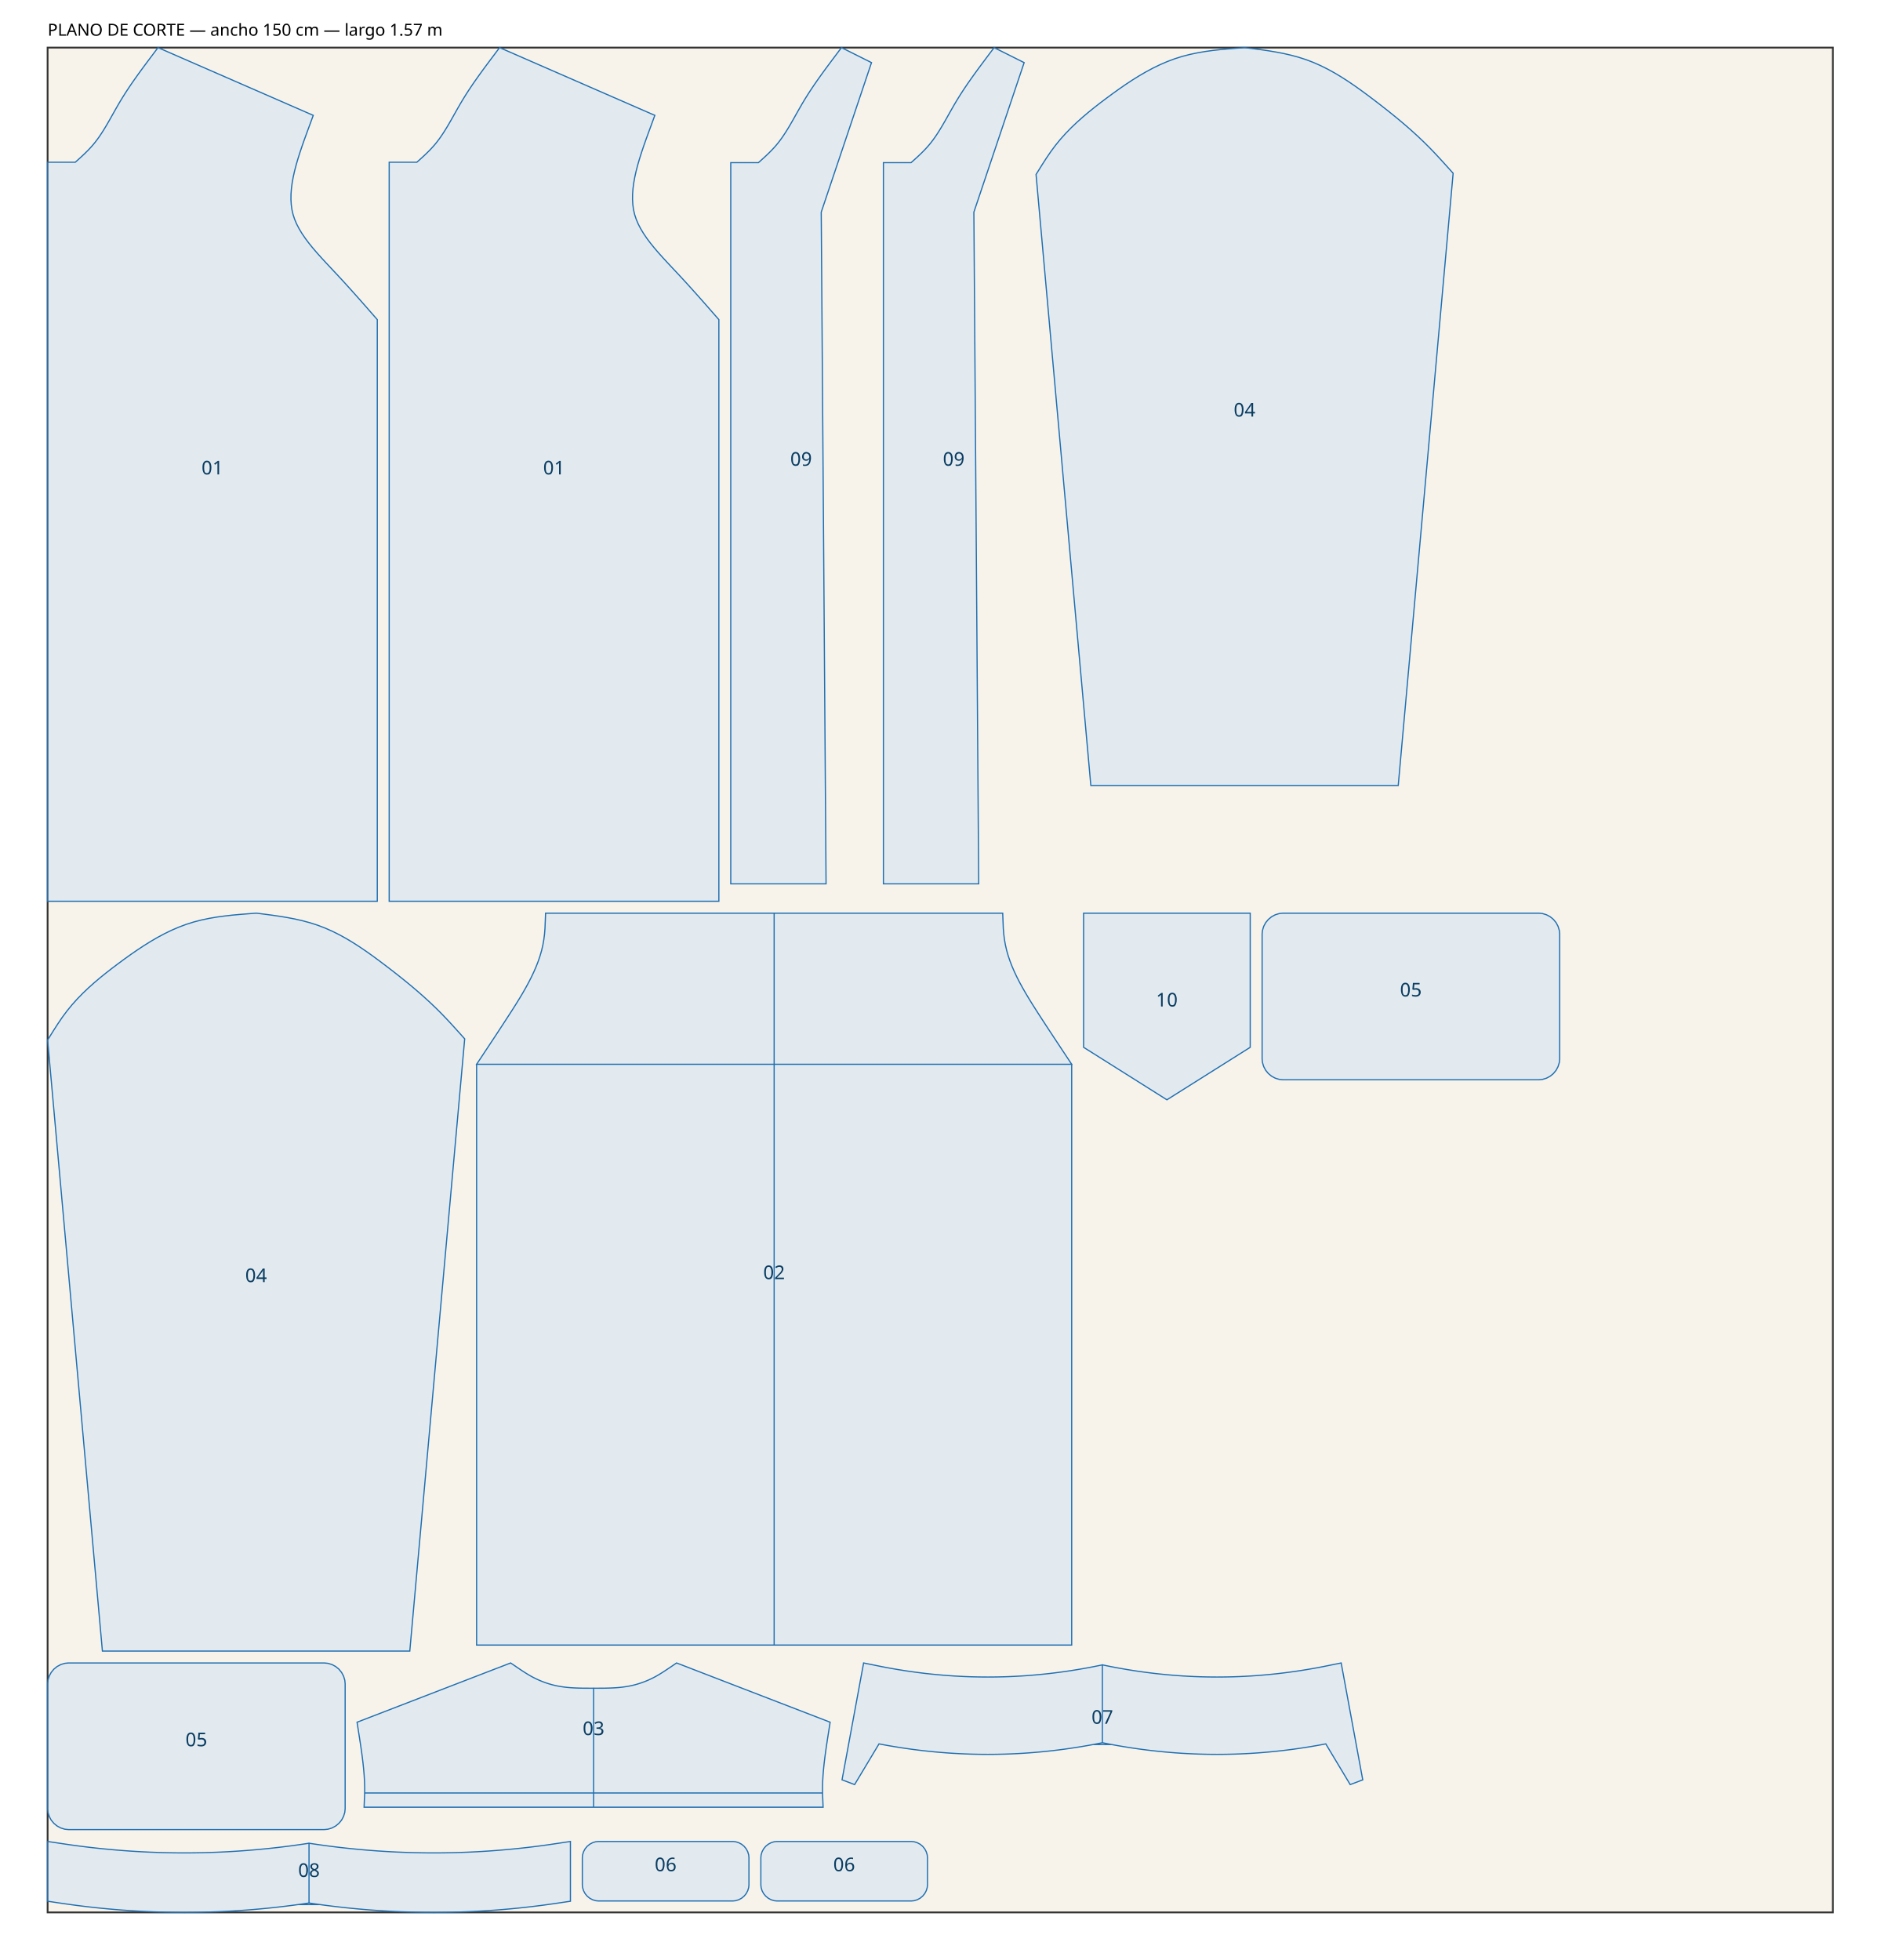
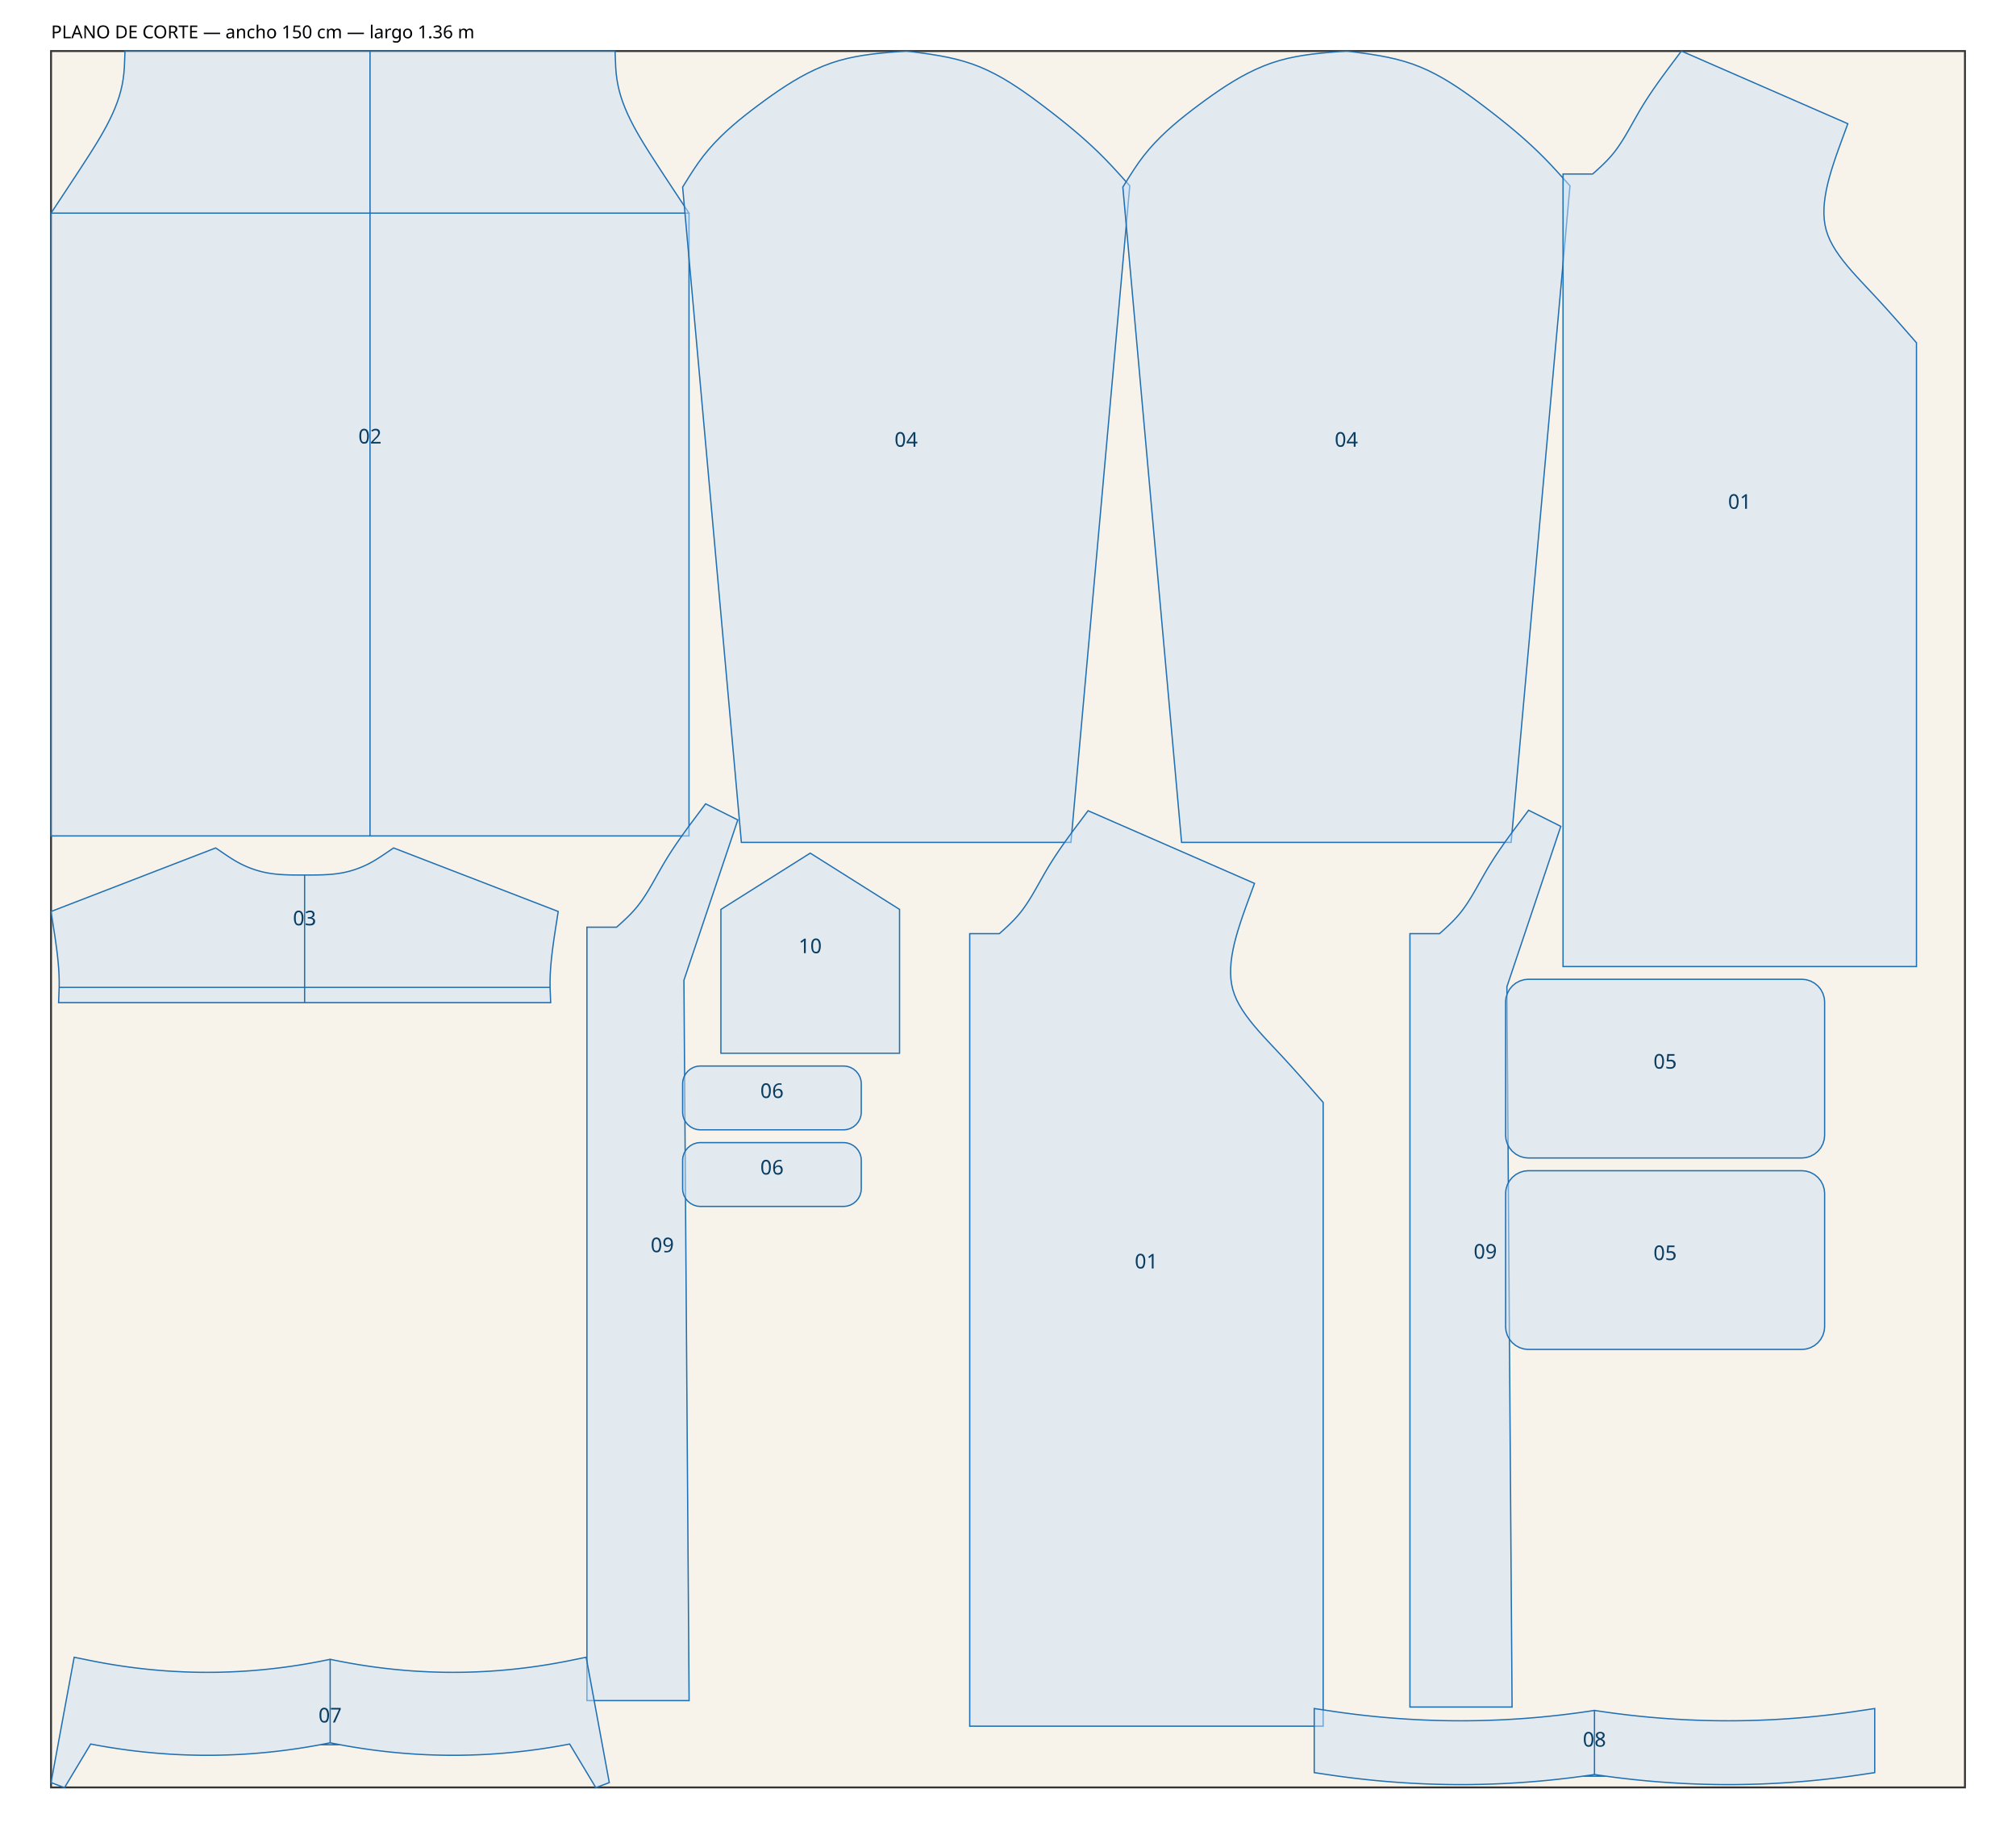
- <svg xmlns="http://www.w3.org/2000/svg" baseProfile="full" height="164.698cm" version="1.1" viewBox="0 0 158.0 164.698" width="158.0cm">
+ <svg xmlns="http://www.w3.org/2000/svg" baseProfile="full" height="144.055cm" version="1.1" viewBox="0 0 158.0 144.055" width="158.0cm">
  <defs />
-   <rect fill="#f7f3ea" height="156.698" stroke="#333" stroke-width="0.15" width="150.0" x="4.0" y="4.0" />
-   <text fill="#000" font-family="sans-serif" font-size="1.4" x="4.0" y="3.0">PLANO DE CORTE — ancho 150 cm — largo 1.57 m</text>
-   <polygon fill="#cfe3f7" fill-opacity="0.5" points="4.0,75.733 31.7,75.733 31.7,26.857 31.1,26.172 30.747,25.768 30.391,25.364 30.032,24.958 29.668,24.55 29.3,24.141 28.927,23.73 28.547,23.317 28.16,22.902 27.771,22.488 27.385,22.076 27.006,21.665 26.638,21.255 26.287,20.846 25.957,20.438 25.652,20.031 25.375,19.625 25.132,19.221 24.923,18.82 24.754,18.422 24.623,18.024 24.53,17.619 24.472,17.2 24.446,16.765 24.451,16.314 24.486,15.848 24.549,15.367 24.638,14.873 24.751,14.367 24.886,13.85 25.04,13.322 25.21,12.787 25.393,12.244 25.587,11.694 25.789,11.139 26.32,9.694 13.275,4.0 12.605,4.894 12.409,5.155 12.213,5.418 12.017,5.683 11.822,5.949 11.628,6.216 11.435,6.486 11.243,6.759 11.052,7.033 10.864,7.311 10.678,7.591 10.494,7.875 10.314,8.162 10.136,8.452 9.963,8.744 9.795,9.036 9.631,9.326 9.469,9.613 9.31,9.896 9.151,10.176 8.992,10.45 8.833,10.719 8.671,10.981 8.507,11.236 8.34,11.484 8.169,11.723 7.993,11.953 7.811,12.175 7.619,12.392 7.418,12.607 7.206,12.819 6.986,13.031 6.758,13.242 6.524,13.454 6.322,13.633 4.0,13.633 4.0,75.733" stroke="#1f6fb2" stroke-width="0.1" />
-   <text fill="#0a3d62" font-family="sans-serif" font-size="1.6" text-anchor="middle" x="17.85" y="39.867">01</text>
-   <polygon fill="#cfe3f7" fill-opacity="0.5" points="32.7,75.733 60.4,75.733 60.4,26.857 59.8,26.172 59.447,25.768 59.091,25.364 58.732,24.958 58.368,24.55 58,24.141 57.627,23.73 57.247,23.317 56.86,22.902 56.471,22.488 56.085,22.076 55.706,21.665 55.338,21.255 54.987,20.846 54.657,20.438 54.352,20.031 54.075,19.625 53.832,19.221 53.623,18.82 53.454,18.422 53.323,18.024 53.23,17.619 53.172,17.2 53.146,16.765 53.151,16.314 53.186,15.848 53.249,15.367 53.338,14.873 53.451,14.367 53.586,13.85 53.74,13.322 53.91,12.787 54.093,12.244 54.287,11.694 54.489,11.139 55.02,9.694 41.975,4.0 41.305,4.894 41.109,5.155 40.913,5.418 40.717,5.683 40.522,5.949 40.328,6.216 40.135,6.486 39.943,6.759 39.752,7.033 39.564,7.311 39.378,7.591 39.194,7.875 39.014,8.162 38.836,8.452 38.663,8.744 38.495,9.036 38.331,9.326 38.169,9.613 38.01,9.896 37.851,10.176 37.692,10.45 37.533,10.719 37.371,10.981 37.207,11.236 37.04,11.484 36.869,11.723 36.693,11.953 36.511,12.175 36.319,12.392 36.118,12.607 35.906,12.819 35.686,13.031 35.458,13.242 35.224,13.454 35.022,13.633 32.7,13.633 32.7,75.733" stroke="#1f6fb2" stroke-width="0.1" />
-   <text fill="#0a3d62" font-family="sans-serif" font-size="1.6" text-anchor="middle" x="46.55" y="39.867">01</text>
-   <polygon fill="#cfe3f7" fill-opacity="0.5" points="61.4,74.268 69.407,74.268 69.001,17.828 73.225,5.262 70.701,4.0 70.005,4.928 69.809,5.19 69.613,5.453 69.417,5.717 69.222,5.983 69.028,6.251 68.835,6.521 68.643,6.793 68.452,7.068 68.264,7.346 68.078,7.626 67.894,7.91 67.714,8.197 67.536,8.487 67.363,8.779 67.195,9.071 67.031,9.36 66.869,9.647 66.71,9.931 66.551,10.21 66.392,10.485 66.233,10.753 66.071,11.016 65.907,11.271 65.74,11.519 65.569,11.758 65.393,11.988 65.211,12.21 65.019,12.427 64.818,12.641 64.606,12.854 64.386,13.066 64.158,13.277 63.924,13.489 63.722,13.668 61.4,13.668 61.4,74.268" stroke="#1f6fb2" stroke-width="0.1" />
-   <text fill="#0a3d62" font-family="sans-serif" font-size="1.6" text-anchor="middle" x="67.312" y="39.134">09</text>
-   <polygon fill="#cfe3f7" fill-opacity="0.5" points="74.225,74.268 82.232,74.268 81.826,17.828 86.05,5.262 83.526,4.0 82.829,4.928 82.634,5.19 82.438,5.453 82.242,5.717 82.047,5.983 81.853,6.251 81.66,6.521 81.468,6.793 81.277,7.068 81.089,7.346 80.903,7.626 80.719,7.91 80.539,8.197 80.361,8.487 80.188,8.779 80.02,9.071 79.856,9.36 79.694,9.647 79.535,9.931 79.376,10.21 79.217,10.485 79.057,10.753 78.896,11.016 78.732,11.271 78.565,11.519 78.394,11.758 78.218,11.988 78.036,12.21 77.844,12.427 77.643,12.641 77.431,12.854 77.211,13.066 76.983,13.277 76.749,13.489 76.547,13.668 74.225,13.668 74.225,74.268" stroke="#1f6fb2" stroke-width="0.1" />
-   <text fill="#0a3d62" font-family="sans-serif" font-size="1.6" text-anchor="middle" x="80.137" y="39.134">09</text>
-   <polygon fill="#cfe3f7" fill-opacity="0.5" points="91.653,66.005 117.482,66.005 122.095,14.56 121.388,13.775 120.967,13.313 120.538,12.852 120.098,12.395 119.647,11.947 119.188,11.51 118.722,11.083 118.249,10.664 117.77,10.254 117.286,9.852 116.797,9.456 116.304,9.065 115.807,8.679 115.306,8.296 114.799,7.916 114.284,7.538 113.759,7.167 113.224,6.805 112.678,6.455 112.119,6.121 111.546,5.806 110.959,5.514 110.356,5.248 109.737,5.012 109.109,4.81 108.477,4.639 107.843,4.494 107.208,4.372 106.574,4.266 105.943,4.174 105.315,4.091 104.594,4.0 103.859,4.054 103.218,4.105 102.573,4.164 101.926,4.236 101.277,4.325 100.628,4.436 99.98,4.572 99.335,4.739 98.696,4.94 98.07,5.175 97.458,5.439 96.861,5.729 96.278,6.042 95.707,6.374 95.147,6.723 94.599,7.084 94.06,7.456 93.531,7.835 93.009,8.22 92.492,8.609 91.979,9.008 91.471,9.417 90.972,9.84 90.483,10.277 90.006,10.731 89.545,11.205 89.101,11.699 88.679,12.216 88.282,12.751 87.913,13.294 87.563,13.837 87.05,14.66 91.653,66.005" stroke="#1f6fb2" stroke-width="0.1" />
-   <text fill="#0a3d62" font-family="sans-serif" font-size="1.6" text-anchor="middle" x="104.572" y="35.002">04</text>
-   <polygon fill="#cfe3f7" fill-opacity="0.5" points="8.604,138.738 34.432,138.738 39.045,87.293 38.338,86.508 37.918,86.046 37.488,85.585 37.048,85.128 36.597,84.68 36.138,84.243 35.672,83.816 35.199,83.398 34.721,82.988 34.236,82.585 33.747,82.189 33.254,81.798 32.757,81.412 32.256,81.03 31.749,80.649 31.234,80.271 30.709,79.9 30.174,79.538 29.628,79.188 29.069,78.854 28.496,78.539 27.909,78.247 27.306,77.981 26.688,77.745 26.059,77.543 25.427,77.372 24.793,77.227 24.158,77.105 23.525,76.999 22.893,76.907 22.266,76.824 21.544,76.733 20.809,76.787 20.168,76.838 19.524,76.897 18.876,76.97 18.228,77.058 17.579,77.169 16.93,77.305 16.285,77.472 15.646,77.673 15.02,77.908 14.408,78.172 13.811,78.462 13.228,78.775 12.657,79.108 12.097,79.456 11.549,79.818 11.01,80.189 10.481,80.569 9.959,80.953 9.442,81.342 8.929,81.741 8.421,82.15 7.922,82.573 7.433,83.01 6.957,83.464 6.495,83.938 6.052,84.432 5.629,84.949 5.232,85.484 4.863,86.027 4.513,86.57 4.0,87.393 8.604,138.738" stroke="#1f6fb2" stroke-width="0.1" />
-   <text fill="#0a3d62" font-family="sans-serif" font-size="1.6" text-anchor="middle" x="21.522" y="107.735">04</text>
-   <polygon fill="#cfe3f7" fill-opacity="0.5" points="90.045,89.432 89.59,88.745 89.301,88.309 89.013,87.873 88.724,87.437 88.436,86.999 88.147,86.559 87.858,86.118 87.569,85.674 87.28,85.229 86.994,84.783 86.711,84.336 86.436,83.889 86.169,83.442 85.913,82.995 85.669,82.547 85.44,82.099 85.228,81.651 85.034,81.203 84.861,80.755 84.709,80.307 84.581,79.859 84.477,79.409 84.396,78.954 84.338,78.49 84.299,78.018 84.248,76.733 65.045,76.733 65.045,138.233 90.045,138.233 90.045,89.432 40.045,89.432 40.5,88.745 40.788,88.309 41.077,87.873 41.365,87.437 41.654,86.999 41.943,86.559 42.231,86.118 42.52,85.674 42.809,85.229 43.096,84.783 43.378,84.336 43.654,83.889 43.921,83.442 44.177,82.995 44.42,82.547 44.649,82.099 44.861,81.651 45.055,81.203 45.229,80.755 45.38,80.307 45.509,79.859 45.613,79.409 45.693,78.954 45.752,78.49 45.79,78.018 45.841,76.733 65.045,76.733 65.045,138.233 40.045,138.233 40.045,89.432" stroke="#1f6fb2" stroke-width="0.1" />
-   <text fill="#0a3d62" font-family="sans-serif" font-size="1.6" text-anchor="middle" x="65.045" y="107.483">02</text>
-   <polygon fill="#cfe3f7" fill-opacity="0.5" points="91.045,88.005 98.045,92.415 105.045,88.005 105.045,76.733 91.045,76.733 91.045,88.005" stroke="#1f6fb2" stroke-width="0.1" />
-   <text fill="#0a3d62" font-family="sans-serif" font-size="1.6" text-anchor="middle" x="98.045" y="84.574">10</text>
-   <polygon fill="#cfe3f7" fill-opacity="0.5" points="106.045,88.982 106.075,89.285 106.177,89.624 106.344,89.936 106.569,90.209 106.842,90.434 107.154,90.601 107.493,90.703 107.796,90.733 129.294,90.733 129.597,90.703 129.935,90.601 130.247,90.434 130.521,90.209 130.745,89.936 130.912,89.624 131.015,89.285 131.045,88.982 131.045,78.484 131.015,78.181 130.912,77.842 130.745,77.53 130.521,77.257 130.247,77.032 129.935,76.866 129.597,76.763 129.294,76.733 107.796,76.733 107.493,76.763 107.154,76.866 106.842,77.032 106.569,77.257 106.344,77.53 106.177,77.842 106.075,78.181 106.045,78.484 106.045,88.982" stroke="#1f6fb2" stroke-width="0.1" />
-   <text fill="#0a3d62" font-family="sans-serif" font-size="1.6" text-anchor="middle" x="118.545" y="83.733">05</text>
-   <polygon fill="#cfe3f7" fill-opacity="0.5" points="4.0,151.987 4.03,152.29 4.133,152.628 4.299,152.94 4.524,153.214 4.797,153.438 5.109,153.605 5.448,153.708 5.751,153.738 27.249,153.738 27.552,153.708 27.891,153.605 28.203,153.438 28.476,153.214 28.701,152.94 28.867,152.628 28.97,152.29 29.0,151.987 29.0,141.489 28.97,141.186 28.867,140.847 28.701,140.535 28.476,140.261 28.203,140.037 27.891,139.87 27.552,139.768 27.249,139.738 5.751,139.738 5.448,139.768 5.109,139.87 4.797,140.037 4.524,140.261 4.299,140.535 4.133,140.847 4.03,141.186 4.0,141.489 4.0,151.987" stroke="#1f6fb2" stroke-width="0.1" />
-   <text fill="#0a3d62" font-family="sans-serif" font-size="1.6" text-anchor="middle" x="16.5" y="146.738">05</text>
-   <polygon fill="#cfe3f7" fill-opacity="0.5" points="69.11,150.664 69.108,150.176 69.123,149.681 69.152,149.179 69.194,148.671 69.248,148.157 69.311,147.637 69.382,147.113 69.459,146.583 69.54,146.05 69.749,144.717 56.846,139.738 56.207,140.172 56.004,140.308 55.803,140.441 55.605,140.568 55.408,140.689 55.213,140.805 55.017,140.913 54.819,141.015 54.618,141.112 54.414,141.203 54.207,141.288 53.998,141.367 53.787,141.44 53.575,141.506 53.361,141.567 53.146,141.62 52.93,141.667 52.712,141.708 52.492,141.742 52.269,141.772 52.042,141.796 51.813,141.815 51.581,141.83 51.345,141.841 51.107,141.849 50.866,141.855 50.622,141.858 50.376,141.859 50.127,141.86 49.874,141.859 49.874,151.859 69.158,151.859 69.11,150.664 30.639,150.664 30.64,150.176 30.626,149.681 30.597,149.179 30.554,148.671 30.501,148.157 30.438,147.637 30.367,147.113 30.29,146.583 30.208,146.05 30.0,144.717 42.903,139.738 43.542,140.172 43.745,140.308 43.945,140.441 44.144,140.568 44.34,140.689 44.536,140.805 44.732,140.913 44.93,141.015 45.131,141.112 45.335,141.203 45.542,141.288 45.75,141.367 45.961,141.44 46.174,141.506 46.388,141.567 46.603,141.62 46.819,141.667 47.036,141.708 47.257,141.742 47.48,141.772 47.706,141.796 47.936,141.815 48.168,141.83 48.403,141.841 48.642,141.849 48.883,141.855 49.126,141.858 49.373,141.859 49.622,141.86 49.874,141.859 49.874,151.859 30.591,151.859 30.639,150.664" stroke="#1f6fb2" stroke-width="0.1" />
-   <text fill="#0a3d62" font-family="sans-serif" font-size="1.6" text-anchor="middle" x="49.874" y="145.798">03</text>
-   <polygon fill="#cfe3f7" fill-opacity="0.5" points="93.404,146.593 93.896,146.682 94.387,146.766 94.879,146.845 95.37,146.919 95.862,146.988 96.354,147.052 96.845,147.111 97.337,147.164 97.829,147.213 98.321,147.256 98.813,147.295 99.305,147.328 99.797,147.356 100.289,147.379 100.781,147.397 101.273,147.409 101.765,147.417 102.257,147.42 102.749,147.417 103.241,147.409 103.732,147.397 104.224,147.379 104.716,147.356 105.208,147.328 105.7,147.295 106.192,147.256 106.684,147.213 107.176,147.164 107.668,147.111 108.159,147.052 108.651,146.988 109.143,146.919 109.634,146.845 110.126,146.766 110.618,146.682 111.109,146.593 111.393,146.538 113.445,149.958 114.5,149.559 112.687,139.738 111.213,140.036 110.742,140.127 110.27,140.212 109.798,140.293 109.327,140.369 108.855,140.44 108.384,140.506 107.912,140.567 107.441,140.624 106.969,140.675 106.498,140.721 106.027,140.763 105.555,140.8 105.084,140.832 104.613,140.858 104.141,140.881 103.67,140.898 103.199,140.91 102.728,140.917 102.257,140.92 101.785,140.917 101.314,140.91 100.843,140.898 100.372,140.881 99.9,140.858 99.429,140.832 98.958,140.8 98.486,140.763 98.015,140.721 97.544,140.675 97.072,140.624 96.601,140.567 96.129,140.506 95.658,140.44 95.186,140.369 94.715,140.293 94.243,140.212 93.771,140.127 93.3,140.036 92.625,139.899 92.625,146.44 92.913,146.498 93.404,146.593 91.845,146.593 91.354,146.682 90.862,146.766 90.37,146.845 89.879,146.919 89.387,146.988 88.895,147.052 88.404,147.111 87.912,147.164 87.42,147.213 86.928,147.256 86.436,147.295 85.944,147.328 85.452,147.356 84.96,147.379 84.468,147.397 83.976,147.409 83.484,147.417 82.992,147.42 82.5,147.417 82.009,147.409 81.517,147.397 81.025,147.379 80.533,147.356 80.041,147.328 79.549,147.295 79.057,147.256 78.565,147.213 78.073,147.164 77.581,147.111 77.09,147.052 76.598,146.988 76.106,146.919 75.615,146.845 75.123,146.766 74.631,146.682 74.14,146.593 73.856,146.538 71.804,149.958 70.749,149.559 72.562,139.738 74.036,140.036 74.507,140.127 74.979,140.212 75.451,140.293 75.922,140.369 76.394,140.44 76.865,140.506 77.337,140.567 77.808,140.624 78.28,140.675 78.751,140.721 79.222,140.763 79.694,140.8 80.165,140.832 80.636,140.858 81.108,140.881 81.579,140.898 82.05,140.91 82.521,140.917 82.992,140.92 83.464,140.917 83.935,140.91 84.406,140.898 84.877,140.881 85.349,140.858 85.82,140.832 86.291,140.8 86.763,140.763 87.234,140.721 87.705,140.675 88.177,140.624 88.648,140.567 89.12,140.506 89.591,140.44 90.063,140.369 90.534,140.293 91.006,140.212 91.478,140.127 91.949,140.036 92.625,139.899 92.625,146.44 92.336,146.498 91.845,146.593" stroke="#1f6fb2" stroke-width="0.1" />
-   <text fill="#0a3d62" font-family="sans-serif" font-size="1.6" text-anchor="middle" x="92.625" y="144.848">07</text>
-   <polygon fill="#cfe3f7" fill-opacity="0.5" points="26.876,160.04 27.408,160.111 27.939,160.178 28.471,160.241 29.002,160.3 29.534,160.355 30.066,160.405 30.597,160.452 31.129,160.495 31.661,160.533 32.192,160.568 32.724,160.598 33.256,160.624 33.787,160.647 34.319,160.665 34.851,160.679 35.383,160.689 35.914,160.695 36.446,160.698 36.978,160.695 37.51,160.689 38.041,160.679 38.573,160.665 39.105,160.647 39.636,160.624 40.168,160.598 40.7,160.568 41.232,160.533 41.763,160.495 42.295,160.452 42.827,160.405 43.358,160.355 43.89,160.3 44.421,160.241 44.953,160.178 45.485,160.111 46.016,160.04 46.548,159.965 47.928,159.76 47.928,154.738 46.261,154.986 45.744,155.059 45.227,155.128 44.711,155.193 44.194,155.254 43.677,155.311 43.161,155.364 42.644,155.414 42.128,155.459 41.611,155.5 41.095,155.538 40.578,155.571 40.061,155.601 39.545,155.627 39.028,155.648 38.512,155.666 37.996,155.68 37.479,155.69 36.963,155.696 36.446,155.698 35.93,155.696 35.413,155.69 34.897,155.68 34.38,155.666 33.864,155.648 33.347,155.627 32.831,155.601 32.314,155.571 31.798,155.538 31.281,155.5 30.765,155.459 30.248,155.414 29.732,155.364 29.215,155.311 28.698,155.254 28.182,155.193 27.665,155.128 27.148,155.059 26.632,154.986 25.964,154.887 25.964,159.909 26.345,159.965 26.876,160.04 25.052,160.04 24.52,160.111 23.989,160.178 23.457,160.241 22.926,160.3 22.394,160.355 21.862,160.405 21.331,160.452 20.799,160.495 20.267,160.533 19.736,160.568 19.204,160.598 18.672,160.624 18.141,160.647 17.609,160.665 17.077,160.679 16.546,160.689 16.014,160.695 15.482,160.698 14.95,160.695 14.419,160.689 13.887,160.679 13.355,160.665 12.823,160.647 12.292,160.624 11.76,160.598 11.228,160.568 10.697,160.533 10.165,160.495 9.633,160.452 9.102,160.405 8.57,160.355 8.038,160.3 7.507,160.241 6.975,160.178 6.444,160.111 5.912,160.04 5.381,159.965 4.0,159.76 4.0,154.738 5.668,154.986 6.184,155.059 6.701,155.128 7.218,155.193 7.734,155.254 8.251,155.311 8.767,155.364 9.284,155.414 9.801,155.459 10.317,155.5 10.834,155.538 11.35,155.571 11.867,155.601 12.383,155.627 12.9,155.648 13.416,155.666 13.933,155.68 14.449,155.69 14.966,155.696 15.482,155.698 15.999,155.696 16.515,155.69 17.031,155.68 17.548,155.666 18.064,155.648 18.581,155.627 19.097,155.601 19.614,155.571 20.13,155.538 20.647,155.5 21.164,155.459 21.68,155.414 22.197,155.364 22.713,155.311 23.23,155.254 23.746,155.193 24.263,155.128 24.78,155.059 25.296,154.986 25.964,154.887 25.964,159.909 25.583,159.965 25.052,160.04" stroke="#1f6fb2" stroke-width="0.1" />
-   <text fill="#0a3d62" font-family="sans-serif" font-size="1.6" text-anchor="middle" x="25.964" y="157.718">08</text>
-   <polygon fill="#cfe3f7" fill-opacity="0.5" points="48.928,158.387 48.95,158.612 49.03,158.875 49.16,159.118 49.335,159.331 49.548,159.506 49.791,159.636 50.054,159.716 50.279,159.738 61.577,159.738 61.802,159.716 62.066,159.636 62.309,159.506 62.522,159.331 62.696,159.118 62.826,158.875 62.906,158.612 62.928,158.387 62.928,156.089 62.906,155.864 62.826,155.6 62.696,155.357 62.522,155.144 62.309,154.97 62.066,154.84 61.802,154.76 61.577,154.738 50.279,154.738 50.054,154.76 49.791,154.84 49.548,154.97 49.335,155.144 49.16,155.357 49.03,155.6 48.95,155.864 48.928,156.089 48.928,158.387" stroke="#1f6fb2" stroke-width="0.1" />
-   <text fill="#0a3d62" font-family="sans-serif" font-size="1.6" text-anchor="middle" x="55.928" y="157.238">06</text>
-   <polygon fill="#cfe3f7" fill-opacity="0.5" points="63.928,158.387 63.95,158.612 64.03,158.875 64.16,159.118 64.335,159.331 64.548,159.506 64.791,159.636 65.054,159.716 65.279,159.738 76.577,159.738 76.802,159.716 77.066,159.636 77.309,159.506 77.522,159.331 77.696,159.118 77.826,158.875 77.906,158.612 77.928,158.387 77.928,156.089 77.906,155.864 77.826,155.6 77.696,155.357 77.522,155.144 77.309,154.97 77.066,154.84 76.802,154.76 76.577,154.738 65.279,154.738 65.054,154.76 64.791,154.84 64.548,154.97 64.335,155.144 64.16,155.357 64.03,155.6 63.95,155.864 63.928,156.089 63.928,158.387" stroke="#1f6fb2" stroke-width="0.1" />
-   <text fill="#0a3d62" font-family="sans-serif" font-size="1.6" text-anchor="middle" x="70.928" y="157.238">06</text>
+   <rect fill="#f7f3ea" height="136.055" stroke="#333" stroke-width="0.15" width="150.0" x="4.0" y="4.0" />
+   <text fill="#000" font-family="sans-serif" font-size="1.4" x="4.0" y="3.0">PLANO DE CORTE — ancho 150 cm — largo 1.36 m</text>
+   <polygon fill="#cfe3f7" fill-opacity="0.5" points="54.0,16.699 53.545,16.012 53.256,15.576 52.968,15.14 52.679,14.703 52.391,14.265 52.102,13.826 51.813,13.385 51.525,12.941 51.236,12.496 50.949,12.05 50.667,11.603 50.391,11.156 50.124,10.709 49.868,10.262 49.624,9.814 49.396,9.366 49.183,8.918 48.99,8.47 48.816,8.022 48.664,7.574 48.536,7.126 48.432,6.676 48.351,6.22 48.293,5.757 48.255,5.285 48.203,4.0 29.0,4.0 29.0,65.5 54.0,65.5 54.0,16.699 4.0,16.699 4.455,16.012 4.744,15.576 5.032,15.14 5.321,14.703 5.609,14.265 5.898,13.826 6.187,13.385 6.475,12.941 6.764,12.496 7.051,12.05 7.333,11.603 7.609,11.156 7.876,10.709 8.132,10.262 8.376,9.814 8.604,9.366 8.817,8.918 9.01,8.47 9.184,8.022 9.336,7.574 9.464,7.126 9.568,6.676 9.649,6.22 9.707,5.757 9.745,5.285 9.797,4.0 29.0,4.0 29.0,65.5 4.0,65.5 4.0,16.699" stroke="#1f6fb2" stroke-width="0.1" />
+   <text fill="#0a3d62" font-family="sans-serif" font-size="1.6" text-anchor="middle" x="29.0" y="34.75">02</text>
+   <polygon fill="#cfe3f7" fill-opacity="0.5" points="58.104,66.005 83.932,66.005 88.545,14.56 87.838,13.775 87.418,13.313 86.988,12.852 86.548,12.395 86.097,11.947 85.638,11.51 85.172,11.083 84.699,10.664 84.221,10.254 83.736,9.852 83.247,9.456 82.754,9.065 82.257,8.679 81.756,8.296 81.249,7.916 80.734,7.538 80.209,7.167 79.674,6.805 79.128,6.455 78.569,6.121 77.996,5.806 77.409,5.514 76.806,5.248 76.188,5.012 75.559,4.81 74.927,4.639 74.293,4.494 73.658,4.372 73.025,4.266 72.393,4.174 71.766,4.091 71.044,4.0 70.309,4.054 69.668,4.105 69.024,4.164 68.376,4.236 67.728,4.325 67.079,4.436 66.43,4.572 65.785,4.739 65.146,4.94 64.52,5.175 63.908,5.439 63.311,5.729 62.728,6.042 62.157,6.374 61.597,6.723 61.049,7.084 60.51,7.456 59.981,7.835 59.459,8.22 58.942,8.609 58.429,9.008 57.921,9.417 57.422,9.84 56.933,10.277 56.457,10.731 55.995,11.205 55.552,11.699 55.129,12.216 54.732,12.751 54.363,13.294 54.013,13.837 53.5,14.66 58.104,66.005" stroke="#1f6fb2" stroke-width="0.1" />
+   <text fill="#0a3d62" font-family="sans-serif" font-size="1.6" text-anchor="middle" x="71.022" y="35.002">04</text>
+   <polygon fill="#cfe3f7" fill-opacity="0.5" points="92.604,66.005 118.432,66.005 123.045,14.56 122.338,13.775 121.918,13.313 121.488,12.852 121.048,12.395 120.597,11.947 120.138,11.51 119.672,11.083 119.199,10.664 118.721,10.254 118.236,9.852 117.747,9.456 117.254,9.065 116.757,8.679 116.256,8.296 115.749,7.916 115.234,7.538 114.709,7.167 114.174,6.805 113.628,6.455 113.069,6.121 112.496,5.806 111.909,5.514 111.306,5.248 110.688,5.012 110.059,4.81 109.427,4.639 108.793,4.494 108.158,4.372 107.525,4.266 106.893,4.174 106.266,4.091 105.544,4.0 104.809,4.054 104.168,4.105 103.524,4.164 102.876,4.236 102.228,4.325 101.579,4.436 100.93,4.572 100.285,4.739 99.646,4.94 99.02,5.175 98.408,5.439 97.811,5.729 97.228,6.042 96.657,6.374 96.097,6.723 95.549,7.084 95.01,7.456 94.481,7.835 93.959,8.22 93.442,8.609 92.929,9.008 92.421,9.417 91.922,9.84 91.433,10.277 90.957,10.731 90.495,11.205 90.052,11.699 89.629,12.216 89.232,12.751 88.863,13.294 88.513,13.837 88.0,14.66 92.604,66.005" stroke="#1f6fb2" stroke-width="0.1" />
+   <text fill="#0a3d62" font-family="sans-serif" font-size="1.6" text-anchor="middle" x="105.522" y="35.002">04</text>
+   <polygon fill="#cfe3f7" fill-opacity="0.5" points="122.5,75.733 150.2,75.733 150.2,26.857 149.6,26.172 149.247,25.768 148.891,25.364 148.532,24.958 148.168,24.55 147.8,24.141 147.427,23.73 147.047,23.317 146.66,22.902 146.271,22.488 145.885,22.076 145.506,21.665 145.138,21.255 144.787,20.846 144.457,20.438 144.152,20.031 143.875,19.625 143.632,19.221 143.423,18.82 143.254,18.422 143.123,18.024 143.03,17.619 142.972,17.2 142.946,16.765 142.951,16.314 142.986,15.848 143.049,15.367 143.138,14.873 143.251,14.367 143.386,13.85 143.54,13.322 143.71,12.787 143.893,12.244 144.087,11.694 144.289,11.139 144.82,9.694 131.775,4.0 131.105,4.894 130.909,5.155 130.713,5.418 130.517,5.683 130.322,5.949 130.128,6.216 129.935,6.486 129.743,6.759 129.552,7.033 129.364,7.311 129.178,7.591 128.994,7.875 128.814,8.162 128.636,8.452 128.463,8.744 128.295,9.036 128.131,9.326 127.969,9.613 127.81,9.896 127.651,10.176 127.492,10.45 127.333,10.719 127.171,10.981 127.007,11.236 126.84,11.484 126.669,11.723 126.493,11.953 126.311,12.175 126.119,12.392 125.918,12.607 125.706,12.819 125.486,13.031 125.258,13.242 125.024,13.454 124.822,13.633 122.5,13.633 122.5,75.733" stroke="#1f6fb2" stroke-width="0.1" />
+   <text fill="#0a3d62" font-family="sans-serif" font-size="1.6" text-anchor="middle" x="136.35" y="39.867">01</text>
+   <polygon fill="#cfe3f7" fill-opacity="0.5" points="76.0,135.257 103.7,135.257 103.7,86.381 103.1,85.696 102.747,85.292 102.391,84.888 102.032,84.482 101.668,84.074 101.3,83.665 100.927,83.254 100.547,82.84 100.16,82.426 99.771,82.012 99.385,81.6 99.006,81.189 98.638,80.779 98.287,80.37 97.957,79.962 97.652,79.555 97.375,79.149 97.132,78.745 96.923,78.344 96.754,77.946 96.623,77.548 96.53,77.143 96.472,76.723 96.446,76.288 96.451,75.838 96.486,75.372 96.549,74.891 96.638,74.397 96.751,73.891 96.886,73.373 97.04,72.846 97.21,72.311 97.393,71.768 97.587,71.218 97.789,70.662 98.32,69.218 85.275,63.524 84.605,64.418 84.409,64.679 84.213,64.942 84.017,65.206 83.822,65.472 83.628,65.74 83.435,66.01 83.243,66.282 83.052,66.557 82.864,66.835 82.678,67.115 82.494,67.399 82.314,67.686 82.136,67.976 81.963,68.268 81.795,68.56 81.631,68.85 81.469,69.137 81.31,69.42 81.151,69.7 80.992,69.974 80.833,70.243 80.671,70.505 80.507,70.76 80.34,71.008 80.169,71.247 79.993,71.477 79.811,71.699 79.619,71.916 79.418,72.13 79.206,72.343 78.986,72.555 78.758,72.766 78.524,72.978 78.322,73.157 76.0,73.157 76.0,135.257" stroke="#1f6fb2" stroke-width="0.1" />
+   <text fill="#0a3d62" font-family="sans-serif" font-size="1.6" text-anchor="middle" x="89.85" y="99.39">01</text>
+   <polygon fill="#cfe3f7" fill-opacity="0.5" points="46.0,133.25 54.007,133.25 53.601,76.81 57.825,64.245 55.301,62.983 54.605,63.911 54.409,64.173 54.213,64.436 54.017,64.7 53.822,64.966 53.628,65.234 53.435,65.504 53.243,65.776 53.052,66.051 52.864,66.328 52.678,66.609 52.494,66.892 52.314,67.179 52.136,67.47 51.963,67.762 51.795,68.053 51.631,68.343 51.469,68.63 51.31,68.914 51.151,69.193 50.992,69.467 50.833,69.736 50.671,69.999 50.507,70.254 50.34,70.501 50.169,70.74 49.993,70.971 49.811,71.193 49.619,71.41 49.418,71.624 49.206,71.837 48.986,72.048 48.758,72.26 48.524,72.471 48.322,72.65 46.0,72.65 46.0,133.25" stroke="#1f6fb2" stroke-width="0.1" />
+   <text fill="#0a3d62" font-family="sans-serif" font-size="1.6" text-anchor="middle" x="51.912" y="98.117">09</text>
+   <polygon fill="#cfe3f7" fill-opacity="0.5" points="110.5,133.755 118.507,133.755 118.101,77.315 122.325,64.749 119.801,63.487 119.105,64.416 118.909,64.677 118.713,64.94 118.517,65.204 118.322,65.47 118.128,65.738 117.935,66.008 117.743,66.281 117.552,66.555 117.364,66.833 117.178,67.113 116.994,67.397 116.814,67.684 116.636,67.974 116.463,68.266 116.295,68.558 116.131,68.848 115.969,69.135 115.81,69.418 115.651,69.698 115.492,69.972 115.333,70.241 115.171,70.503 115.007,70.758 114.84,71.006 114.669,71.245 114.493,71.475 114.311,71.697 114.119,71.914 113.918,72.129 113.706,72.341 113.486,72.553 113.258,72.764 113.024,72.976 112.822,73.155 110.5,73.155 110.5,133.755" stroke="#1f6fb2" stroke-width="0.1" />
+   <text fill="#0a3d62" font-family="sans-serif" font-size="1.6" text-anchor="middle" x="116.412" y="98.621">09</text>
+   <polygon fill="#cfe3f7" fill-opacity="0.5" points="43.11,77.367 43.108,76.879 43.123,76.384 43.152,75.883 43.194,75.374 43.248,74.86 43.311,74.34 43.382,73.816 43.459,73.287 43.54,72.754 43.749,71.42 30.846,66.441 30.207,66.875 30.004,67.012 29.803,67.144 29.605,67.271 29.408,67.393 29.213,67.508 29.017,67.616 28.819,67.719 28.618,67.815 28.414,67.906 28.207,67.991 27.998,68.07 27.787,68.143 27.575,68.21 27.361,68.27 27.146,68.324 26.93,68.371 26.712,68.411 26.492,68.446 26.269,68.475 26.042,68.499 25.813,68.518 25.581,68.533 25.345,68.545 25.107,68.553 24.866,68.558 24.622,68.561 24.376,68.563 24.127,68.563 23.874,68.562 23.874,78.562 43.158,78.562 43.11,77.367 4.639,77.367 4.64,76.879 4.626,76.384 4.597,75.883 4.554,75.374 4.501,74.86 4.438,74.34 4.367,73.816 4.29,73.287 4.208,72.754 4.0,71.42 16.903,66.441 17.542,66.875 17.745,67.012 17.945,67.144 18.144,67.271 18.34,67.393 18.536,67.508 18.732,67.616 18.93,67.719 19.131,67.815 19.335,67.906 19.542,67.991 19.75,68.07 19.961,68.143 20.174,68.21 20.388,68.27 20.603,68.324 20.819,68.371 21.036,68.411 21.257,68.446 21.48,68.475 21.706,68.499 21.936,68.518 22.168,68.533 22.403,68.545 22.642,68.553 22.883,68.558 23.126,68.561 23.373,68.563 23.622,68.563 23.874,68.562 23.874,78.562 4.591,78.562 4.639,77.367" stroke="#1f6fb2" stroke-width="0.1" />
+   <text fill="#0a3d62" font-family="sans-serif" font-size="1.6" text-anchor="middle" x="23.874" y="72.502">03</text>
+   <polygon fill="#cfe3f7" fill-opacity="0.5" points="26.655,136.71 27.147,136.8 27.638,136.884 28.13,136.963 28.622,137.037 29.113,137.106 29.605,137.17 30.097,137.229 30.589,137.282 31.08,137.331 31.572,137.374 32.064,137.412 32.556,137.446 33.048,137.474 33.54,137.497 34.032,137.514 34.524,137.527 35.016,137.535 35.508,137.537 36,137.535 36.492,137.527 36.984,137.514 37.476,137.497 37.968,137.474 38.46,137.446 38.952,137.412 39.443,137.374 39.935,137.331 40.427,137.282 40.919,137.229 41.411,137.17 41.902,137.106 42.394,137.037 42.886,136.963 43.377,136.884 43.869,136.8 44.36,136.71 44.645,136.656 46.697,140.075 47.752,139.676 45.939,129.855 44.465,130.154 43.993,130.244 43.521,130.33 43.05,130.411 42.578,130.487 42.106,130.558 41.635,130.624 41.163,130.685 40.692,130.741 40.221,130.793 39.749,130.839 39.278,130.881 38.807,130.918 38.335,130.949 37.864,130.976 37.393,130.998 36.922,131.015 36.45,131.028 35.979,131.035 35.508,131.037 35.037,131.035 34.565,131.028 34.094,131.015 33.623,130.998 33.152,130.976 32.68,130.949 32.209,130.918 31.738,130.881 31.267,130.839 30.795,130.793 30.324,130.741 29.852,130.685 29.381,130.624 28.909,130.558 28.438,130.487 27.966,130.411 27.494,130.33 27.023,130.244 26.551,130.154 25.876,130.017 25.876,136.558 26.164,136.616 26.655,136.71 25.096,136.71 24.605,136.8 24.113,136.884 23.622,136.963 23.13,137.037 22.638,137.106 22.147,137.17 21.655,137.229 21.163,137.282 20.671,137.331 20.179,137.374 19.688,137.412 19.196,137.446 18.704,137.474 18.212,137.497 17.72,137.514 17.228,137.527 16.736,137.535 16.244,137.537 15.752,137.535 15.26,137.527 14.768,137.514 14.276,137.497 13.784,137.474 13.292,137.446 12.8,137.412 12.308,137.374 11.816,137.331 11.325,137.282 10.833,137.229 10.341,137.17 9.849,137.106 9.358,137.037 8.866,136.963 8.374,136.884 7.883,136.8 7.391,136.71 7.107,136.656 5.055,140.075 4.0,139.676 5.813,129.855 7.287,130.154 7.759,130.244 8.23,130.33 8.702,130.411 9.174,130.487 9.645,130.558 10.117,130.624 10.588,130.685 11.06,130.741 11.531,130.793 12.002,130.839 12.474,130.881 12.945,130.918 13.416,130.949 13.888,130.976 14.359,130.998 14.83,131.015 15.301,131.028 15.773,131.035 16.244,131.037 16.715,131.035 17.186,131.028 17.657,131.015 18.129,130.998 18.6,130.976 19.071,130.949 19.543,130.918 20.014,130.881 20.485,130.839 20.957,130.793 21.428,130.741 21.899,130.685 22.371,130.624 22.842,130.558 23.314,130.487 23.786,130.411 24.257,130.33 24.729,130.244 25.201,130.154 25.876,130.017 25.876,136.558 25.588,136.616 25.096,136.71" stroke="#1f6fb2" stroke-width="0.1" />
+   <text fill="#0a3d62" font-family="sans-serif" font-size="1.6" text-anchor="middle" x="25.876" y="134.965">07</text>
+   <polygon fill="#cfe3f7" fill-opacity="0.5" points="118.0,88.982 118.03,89.285 118.133,89.624 118.299,89.936 118.524,90.209 118.797,90.434 119.109,90.601 119.448,90.703 119.751,90.733 141.249,90.733 141.552,90.703 141.891,90.601 142.203,90.434 142.476,90.209 142.701,89.936 142.867,89.624 142.97,89.285 143.0,88.982 143.0,78.484 142.97,78.181 142.867,77.842 142.701,77.53 142.476,77.257 142.203,77.032 141.891,76.866 141.552,76.763 141.249,76.733 119.751,76.733 119.448,76.763 119.109,76.866 118.797,77.032 118.524,77.257 118.299,77.53 118.133,77.842 118.03,78.181 118.0,78.484 118.0,88.982" stroke="#1f6fb2" stroke-width="0.1" />
+   <text fill="#0a3d62" font-family="sans-serif" font-size="1.6" text-anchor="middle" x="130.5" y="83.733">05</text>
+   <polygon fill="#cfe3f7" fill-opacity="0.5" points="118.0,103.982 118.03,104.285 118.133,104.624 118.299,104.936 118.524,105.209 118.797,105.434 119.109,105.601 119.448,105.703 119.751,105.733 141.249,105.733 141.552,105.703 141.891,105.601 142.203,105.434 142.476,105.209 142.701,104.936 142.867,104.624 142.97,104.285 143.0,103.982 143.0,93.484 142.97,93.181 142.867,92.842 142.701,92.53 142.476,92.257 142.203,92.032 141.891,91.866 141.552,91.763 141.249,91.733 119.751,91.733 119.448,91.763 119.109,91.866 118.797,92.032 118.524,92.257 118.299,92.53 118.133,92.842 118.03,93.181 118.0,93.484 118.0,103.982" stroke="#1f6fb2" stroke-width="0.1" />
+   <text fill="#0a3d62" font-family="sans-serif" font-size="1.6" text-anchor="middle" x="130.5" y="98.733">05</text>
+   <polygon fill="#cfe3f7" fill-opacity="0.5" points="125.876,139.175 126.408,139.246 126.939,139.313 127.471,139.376 128.002,139.435 128.534,139.49 129.066,139.54 129.597,139.587 130.129,139.63 130.661,139.668 131.192,139.703 131.724,139.733 132.256,139.76 132.787,139.782 133.319,139.8 133.851,139.814 134.383,139.824 134.914,139.831 135.446,139.833 135.978,139.831 136.51,139.824 137.041,139.814 137.573,139.8 138.105,139.782 138.636,139.76 139.168,139.733 139.7,139.703 140.232,139.668 140.763,139.63 141.295,139.587 141.827,139.54 142.358,139.49 142.89,139.435 143.421,139.376 143.953,139.313 144.485,139.246 145.016,139.175 145.548,139.1 146.928,138.895 146.928,133.873 145.261,134.121 144.744,134.194 144.227,134.263 143.711,134.328 143.194,134.389 142.677,134.446 142.161,134.499 141.644,134.549 141.128,134.594 140.611,134.635 140.095,134.673 139.578,134.706 139.061,134.736 138.545,134.762 138.028,134.783 137.512,134.801 136.996,134.815 136.479,134.825 135.963,134.831 135.446,134.833 134.93,134.831 134.413,134.825 133.897,134.815 133.38,134.801 132.864,134.783 132.347,134.762 131.831,134.736 131.314,134.706 130.798,134.673 130.281,134.635 129.765,134.594 129.248,134.549 128.732,134.499 128.215,134.446 127.698,134.389 127.182,134.328 126.665,134.263 126.148,134.194 125.632,134.121 124.964,134.022 124.964,139.044 125.345,139.1 125.876,139.175 124.052,139.175 123.52,139.246 122.989,139.313 122.457,139.376 121.926,139.435 121.394,139.49 120.862,139.54 120.331,139.587 119.799,139.63 119.267,139.668 118.736,139.703 118.204,139.733 117.672,139.76 117.141,139.782 116.609,139.8 116.077,139.814 115.546,139.824 115.014,139.831 114.482,139.833 113.95,139.831 113.419,139.824 112.887,139.814 112.355,139.8 111.823,139.782 111.292,139.76 110.76,139.733 110.228,139.703 109.697,139.668 109.165,139.63 108.633,139.587 108.102,139.54 107.57,139.49 107.038,139.435 106.507,139.376 105.975,139.313 105.444,139.246 104.912,139.175 104.381,139.1 103.0,138.895 103.0,133.873 104.668,134.121 105.184,134.194 105.701,134.263 106.218,134.328 106.734,134.389 107.251,134.446 107.767,134.499 108.284,134.549 108.801,134.594 109.317,134.635 109.834,134.673 110.35,134.706 110.867,134.736 111.383,134.762 111.9,134.783 112.416,134.801 112.933,134.815 113.449,134.825 113.966,134.831 114.482,134.833 114.999,134.831 115.515,134.825 116.031,134.815 116.548,134.801 117.064,134.783 117.581,134.762 118.097,134.736 118.614,134.706 119.13,134.673 119.647,134.635 120.164,134.594 120.68,134.549 121.197,134.499 121.713,134.446 122.23,134.389 122.746,134.328 123.263,134.263 123.78,134.194 124.296,134.121 124.964,134.022 124.964,139.044 124.583,139.1 124.052,139.175" stroke="#1f6fb2" stroke-width="0.1" />
+   <text fill="#0a3d62" font-family="sans-serif" font-size="1.6" text-anchor="middle" x="124.964" y="136.853">08</text>
+   <polygon fill="#cfe3f7" fill-opacity="0.5" points="70.5,71.257 63.5,66.847 56.5,71.257 56.5,82.529 70.5,82.529 70.5,71.257" stroke="#1f6fb2" stroke-width="0.1" />
+   <text fill="#0a3d62" font-family="sans-serif" font-size="1.6" text-anchor="middle" x="63.5" y="74.688">10</text>
+   <polygon fill="#cfe3f7" fill-opacity="0.5" points="53.5,87.178 53.522,87.403 53.602,87.667 53.732,87.91 53.907,88.122 54.12,88.297 54.362,88.427 54.626,88.507 54.851,88.529 66.149,88.529 66.374,88.507 66.638,88.427 66.88,88.297 67.093,88.122 67.268,87.91 67.398,87.667 67.478,87.403 67.5,87.178 67.5,84.88 67.478,84.655 67.398,84.391 67.268,84.149 67.093,83.936 66.88,83.761 66.638,83.631 66.374,83.551 66.149,83.529 54.851,83.529 54.626,83.551 54.362,83.631 54.12,83.761 53.907,83.936 53.732,84.149 53.602,84.391 53.522,84.655 53.5,84.88 53.5,87.178" stroke="#1f6fb2" stroke-width="0.1" />
+   <text fill="#0a3d62" font-family="sans-serif" font-size="1.6" text-anchor="middle" x="60.5" y="86.029">06</text>
+   <polygon fill="#cfe3f7" fill-opacity="0.5" points="53.5,93.178 53.522,93.403 53.602,93.667 53.732,93.91 53.907,94.122 54.12,94.297 54.362,94.427 54.626,94.507 54.851,94.529 66.149,94.529 66.374,94.507 66.638,94.427 66.88,94.297 67.093,94.122 67.268,93.91 67.398,93.667 67.478,93.403 67.5,93.178 67.5,90.88 67.478,90.655 67.398,90.391 67.268,90.149 67.093,89.936 66.88,89.761 66.638,89.631 66.374,89.551 66.149,89.529 54.851,89.529 54.626,89.551 54.362,89.631 54.12,89.761 53.907,89.936 53.732,90.149 53.602,90.391 53.522,90.655 53.5,90.88 53.5,93.178" stroke="#1f6fb2" stroke-width="0.1" />
+   <text fill="#0a3d62" font-family="sans-serif" font-size="1.6" text-anchor="middle" x="60.5" y="92.029">06</text>
</svg>
